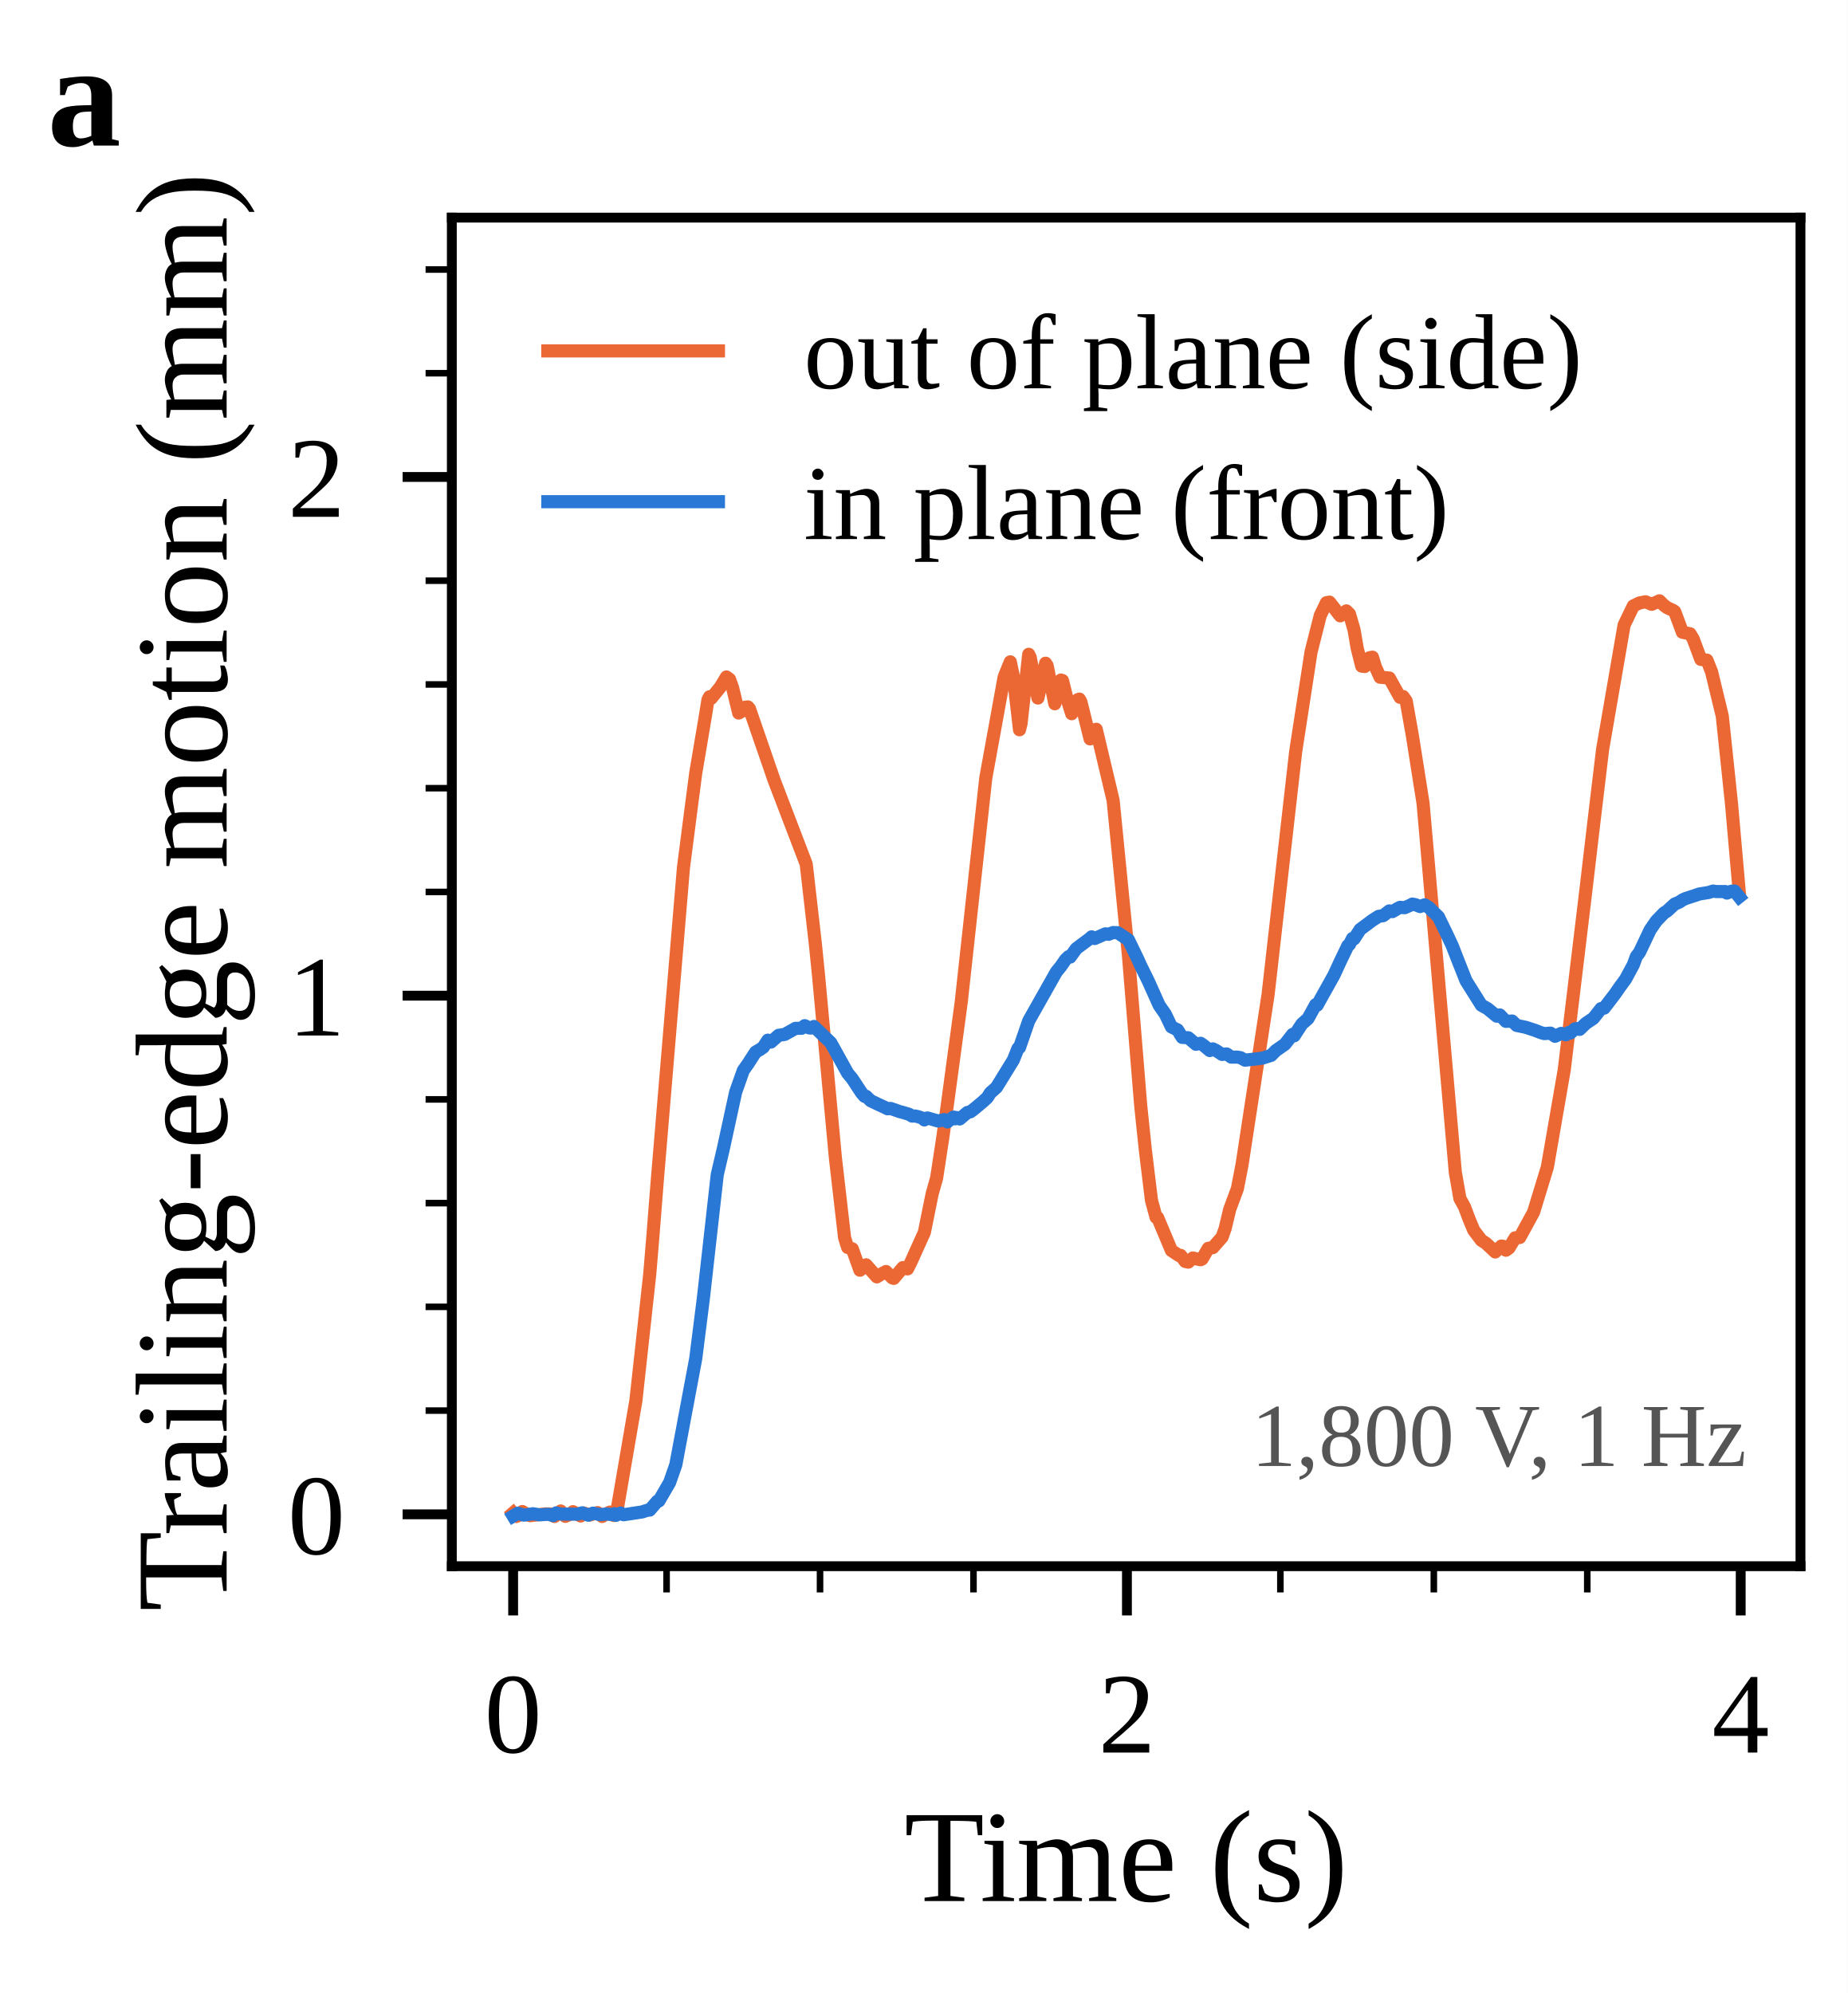
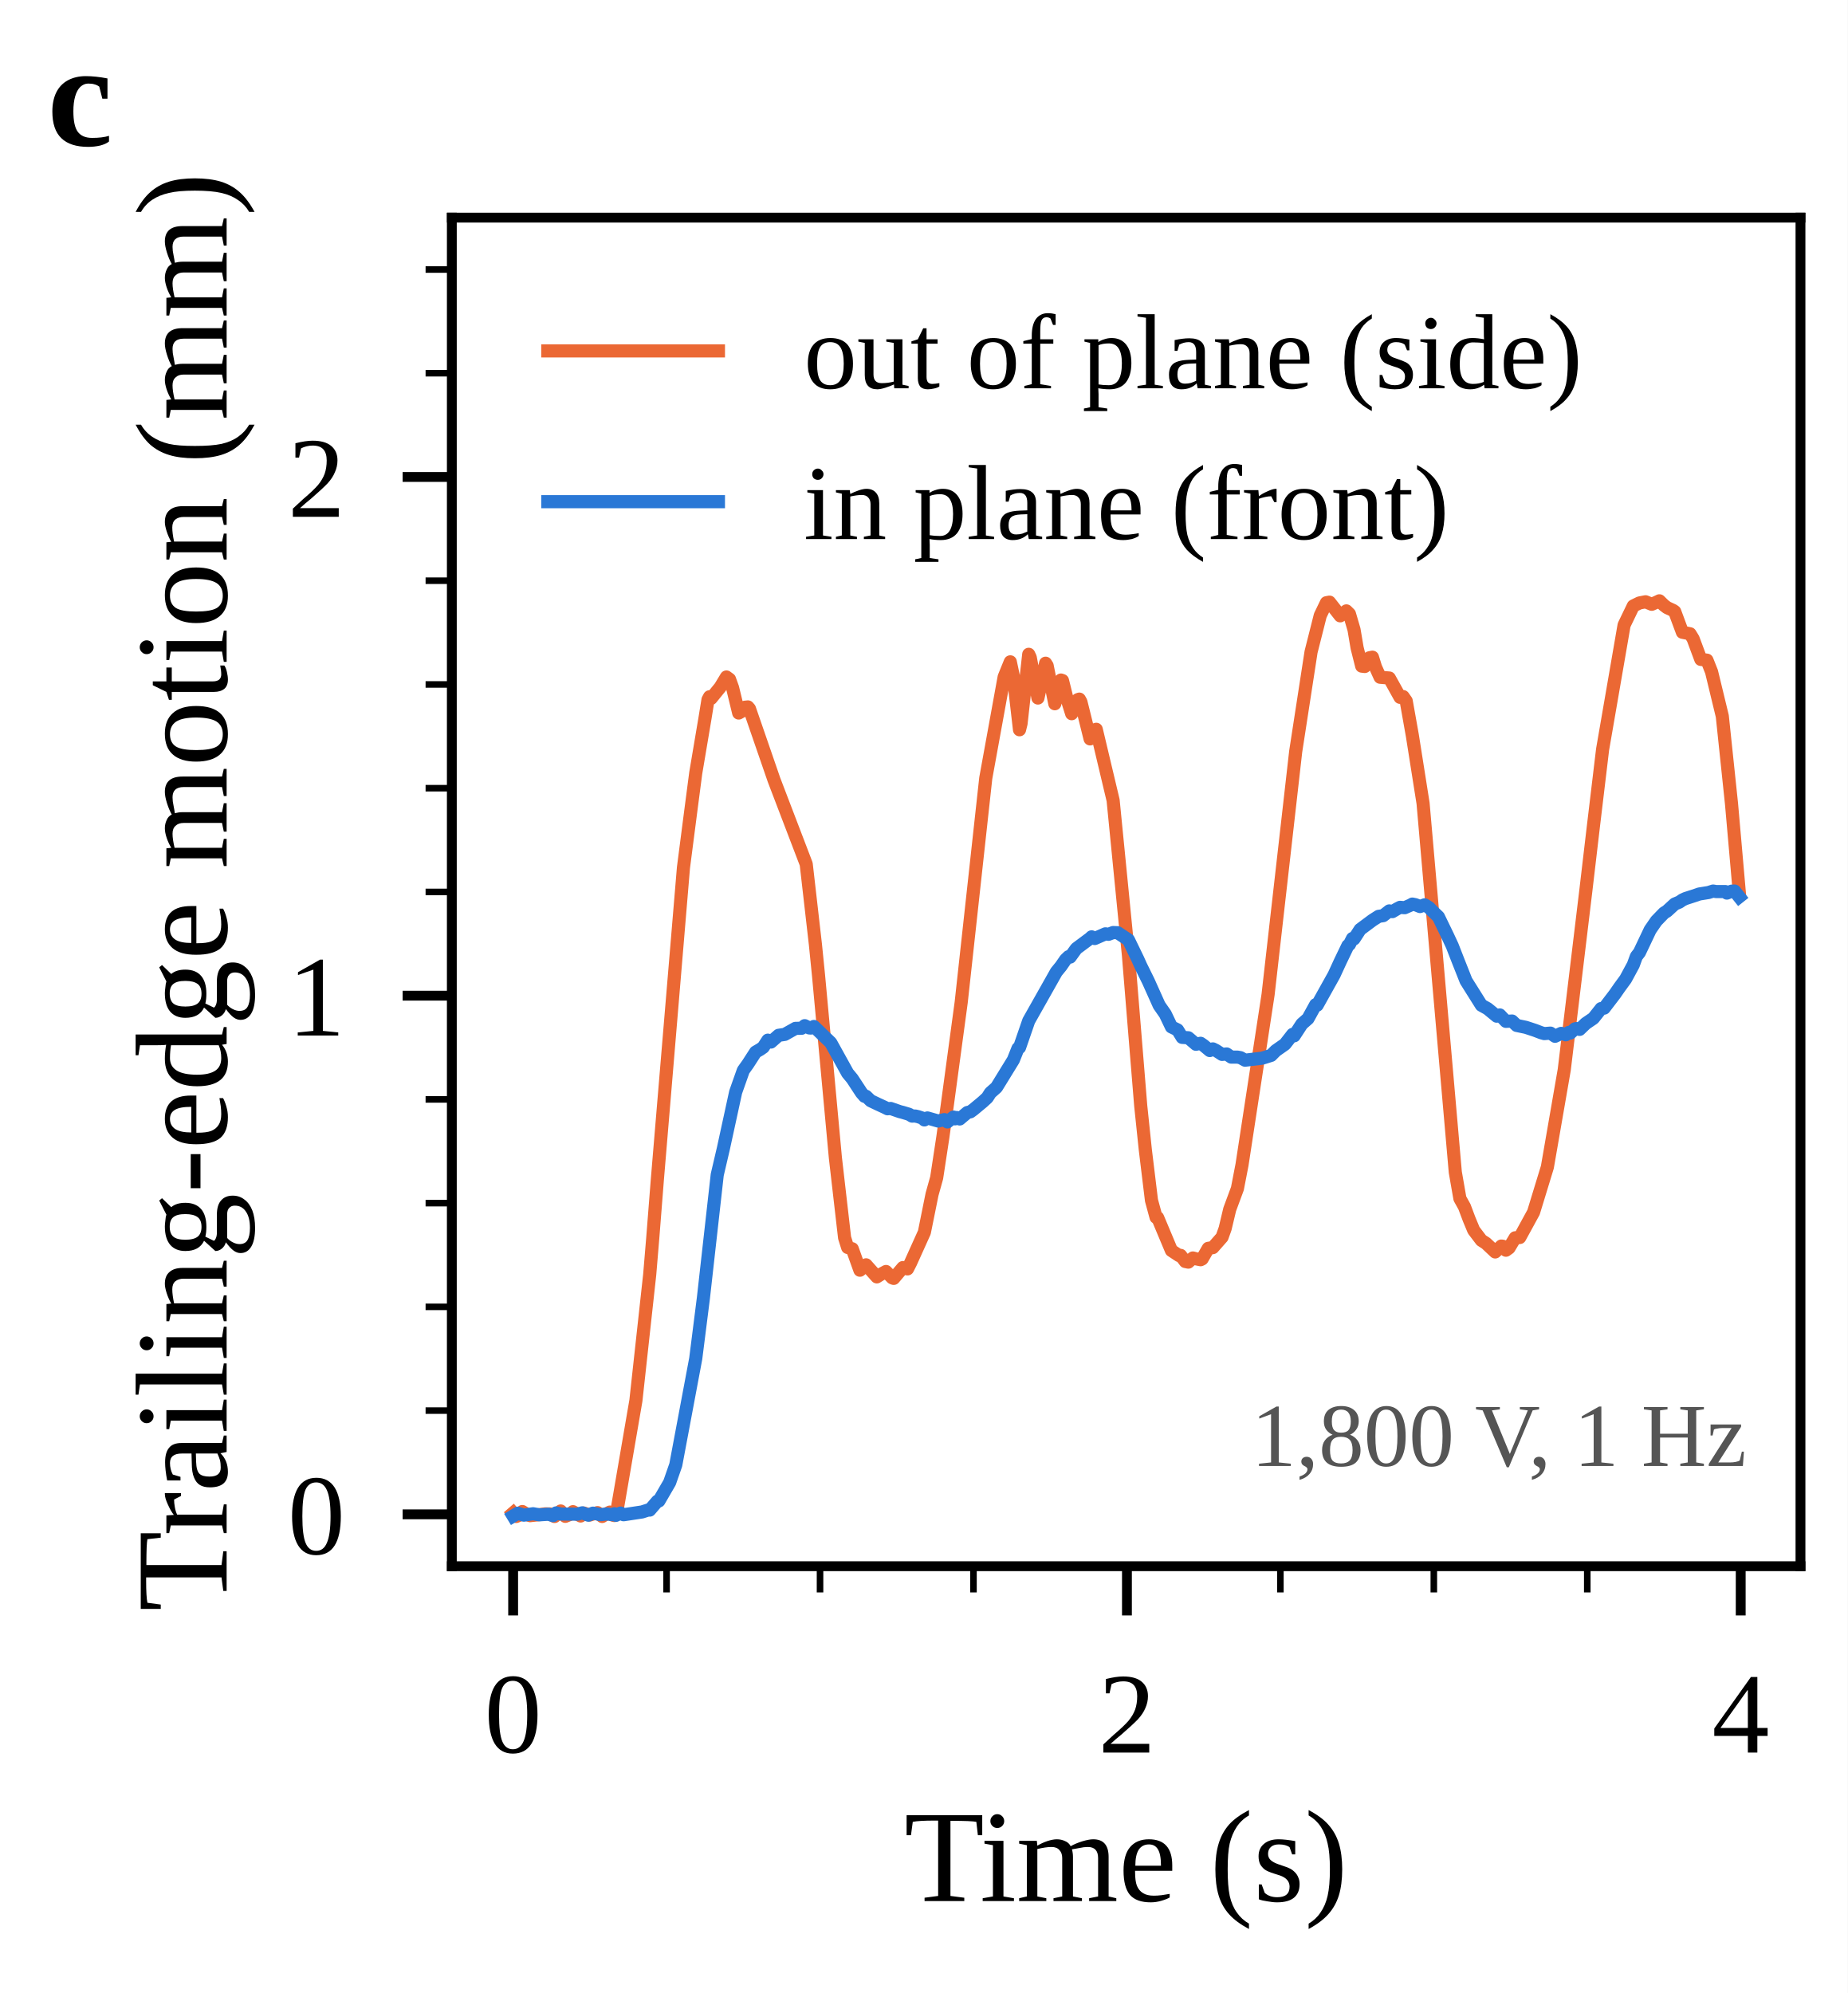
<svg xmlns="http://www.w3.org/2000/svg" xmlns:xlink="http://www.w3.org/1999/xlink" width="112.626pt" height="121.487pt" viewBox="0 0 112.626 121.487" version="1.1">
  <defs>
    <style type="text/css">*{stroke-linejoin: round; stroke-linecap: butt}</style>
  </defs>
  <g id="figure_1">
    <g id="patch_1">
      <path d="M 0 121.487  L 112.626 121.487  L 112.626 0  L 0 0  z " style="fill: #ffffff" />
    </g>
    <g id="axes_1">
      <g id="patch_2">
        <path d="M 27.541 95.471  L 109.746 95.471  L 109.746 13.266  L 27.541 13.266  z " style="fill: #ffffff" />
      </g>
      <g id="matplotlib.axis_1">
        <g id="xtick_1">
          <g id="line2d_1">
            <defs>
-               <path id="m696a5e8d87" d="M 0 0  L 0 3  " style="stroke: #000000; stroke-width: 0.6" />
-             </defs>
-             <g>
-               <use xlink:href="#m696a5e8d87" x="31.278" y="95.471" style="stroke: #000000; stroke-width: 0.6" />
+               <path id="mf0c3d71058" d="M 0 0  L 0 3  " style="stroke: #000000; stroke-width: 0.6" />
+             </defs>
+             <g>
+               <use xlink:href="#mf0c3d71058" x="31.278" y="95.471" style="stroke: #000000; stroke-width: 0.6" />
            </g>
          </g>
          <g id="text_1">
            <text style="font-size: 7px; font-family: 'Times New Roman', 'Times', 'DejaVu Serif', serif; text-anchor: middle" x="31.278" y="106.831" transform="rotate(-0 31.278 106.8315)">0</text>
          </g>
        </g>
        <g id="xtick_2">
          <g id="line2d_2">
            <g>
-               <use xlink:href="#m696a5e8d87" x="68.691" y="95.471" style="stroke: #000000; stroke-width: 0.6" />
+               <use xlink:href="#mf0c3d71058" x="68.691" y="95.471" style="stroke: #000000; stroke-width: 0.6" />
            </g>
          </g>
          <g id="text_2">
            <text style="font-size: 7px; font-family: 'Times New Roman', 'Times', 'DejaVu Serif', serif; text-anchor: middle" x="68.691" y="106.831" transform="rotate(-0 68.69055 106.8315)">2</text>
          </g>
        </g>
        <g id="xtick_3">
          <g id="line2d_3">
            <g>
-               <use xlink:href="#m696a5e8d87" x="106.103" y="95.471" style="stroke: #000000; stroke-width: 0.6" />
+               <use xlink:href="#mf0c3d71058" x="106.103" y="95.471" style="stroke: #000000; stroke-width: 0.6" />
            </g>
          </g>
          <g id="text_3">
            <text style="font-size: 7px; font-family: 'Times New Roman', 'Times', 'DejaVu Serif', serif; text-anchor: middle" x="106.103" y="106.831" transform="rotate(-0 106.1031 106.8315)">4</text>
          </g>
        </g>
        <g id="xtick_4">
          <g id="line2d_4">
            <defs>
-               <path id="ma5375880f8" d="M 0 0  L 0 1.6  " style="stroke: #000000; stroke-width: 0.4" />
-             </defs>
-             <g>
-               <use xlink:href="#ma5375880f8" x="40.631" y="95.471" style="stroke: #000000; stroke-width: 0.4" />
+               <path id="m6044b76cf8" d="M 0 0  L 0 1.6  " style="stroke: #000000; stroke-width: 0.4" />
+             </defs>
+             <g>
+               <use xlink:href="#m6044b76cf8" x="40.631" y="95.471" style="stroke: #000000; stroke-width: 0.4" />
            </g>
          </g>
        </g>
        <g id="xtick_5">
          <g id="line2d_5">
            <g>
-               <use xlink:href="#ma5375880f8" x="49.984" y="95.471" style="stroke: #000000; stroke-width: 0.4" />
+               <use xlink:href="#m6044b76cf8" x="49.984" y="95.471" style="stroke: #000000; stroke-width: 0.4" />
            </g>
          </g>
        </g>
        <g id="xtick_6">
          <g id="line2d_6">
            <g>
-               <use xlink:href="#ma5375880f8" x="59.337" y="95.471" style="stroke: #000000; stroke-width: 0.4" />
+               <use xlink:href="#m6044b76cf8" x="59.337" y="95.471" style="stroke: #000000; stroke-width: 0.4" />
            </g>
          </g>
        </g>
        <g id="xtick_7">
          <g id="line2d_7">
            <g>
-               <use xlink:href="#ma5375880f8" x="78.044" y="95.471" style="stroke: #000000; stroke-width: 0.4" />
+               <use xlink:href="#m6044b76cf8" x="78.044" y="95.471" style="stroke: #000000; stroke-width: 0.4" />
            </g>
          </g>
        </g>
        <g id="xtick_8">
          <g id="line2d_8">
            <g>
-               <use xlink:href="#ma5375880f8" x="87.397" y="95.471" style="stroke: #000000; stroke-width: 0.4" />
+               <use xlink:href="#m6044b76cf8" x="87.397" y="95.471" style="stroke: #000000; stroke-width: 0.4" />
            </g>
          </g>
        </g>
        <g id="xtick_9">
          <g id="line2d_9">
            <g>
-               <use xlink:href="#ma5375880f8" x="96.75" y="95.471" style="stroke: #000000; stroke-width: 0.4" />
+               <use xlink:href="#m6044b76cf8" x="96.75" y="95.471" style="stroke: #000000; stroke-width: 0.4" />
            </g>
          </g>
        </g>
        <g id="text_4">
          <text style="font-size: 8px; font-family: 'Times New Roman', 'Times', 'DejaVu Serif', serif; text-anchor: middle" x="68.644" y="115.884" transform="rotate(-0 68.64378 115.8838)">Time (s)</text>
        </g>
      </g>
      <g id="matplotlib.axis_2">
        <g id="ytick_1">
          <g id="line2d_10">
            <defs>
-               <path id="m44de18c1ca" d="M 0 0  L -3 0  " style="stroke: #000000; stroke-width: 0.6" />
-             </defs>
-             <g>
-               <use xlink:href="#m44de18c1ca" x="27.541" y="92.309" style="stroke: #000000; stroke-width: 0.6" />
+               <path id="mae3649590f" d="M 0 0  L -3 0  " style="stroke: #000000; stroke-width: 0.6" />
+             </defs>
+             <g>
+               <use xlink:href="#mae3649590f" x="27.541" y="92.309" style="stroke: #000000; stroke-width: 0.6" />
            </g>
          </g>
          <g id="text_5">
            <text style="font-size: 7px; font-family: 'Times New Roman', 'Times', 'DejaVu Serif', serif; text-anchor: end" x="21.041" y="94.739" transform="rotate(-0 21.04142 94.73946)">0</text>
          </g>
        </g>
        <g id="ytick_2">
          <g id="line2d_11">
            <g>
-               <use xlink:href="#m44de18c1ca" x="27.541" y="60.692" style="stroke: #000000; stroke-width: 0.6" />
+               <use xlink:href="#mae3649590f" x="27.541" y="60.692" style="stroke: #000000; stroke-width: 0.6" />
            </g>
          </g>
          <g id="text_6">
            <text style="font-size: 7px; font-family: 'Times New Roman', 'Times', 'DejaVu Serif', serif; text-anchor: end" x="21.041" y="63.122" transform="rotate(-0 21.04142 63.12226)">1</text>
          </g>
        </g>
        <g id="ytick_3">
          <g id="line2d_12">
            <g>
-               <use xlink:href="#m44de18c1ca" x="27.541" y="29.075" style="stroke: #000000; stroke-width: 0.6" />
+               <use xlink:href="#mae3649590f" x="27.541" y="29.075" style="stroke: #000000; stroke-width: 0.6" />
            </g>
          </g>
          <g id="text_7">
            <text style="font-size: 7px; font-family: 'Times New Roman', 'Times', 'DejaVu Serif', serif; text-anchor: end" x="21.041" y="31.505" transform="rotate(-0 21.04142 31.50505)">2</text>
          </g>
        </g>
        <g id="ytick_4">
          <g id="line2d_13">
            <defs>
-               <path id="m505e6a8933" d="M 0 0  L -1.6 0  " style="stroke: #000000; stroke-width: 0.4" />
-             </defs>
-             <g>
-               <use xlink:href="#m505e6a8933" x="27.541" y="85.986" style="stroke: #000000; stroke-width: 0.4" />
+               <path id="m3915b3fa28" d="M 0 0  L -1.6 0  " style="stroke: #000000; stroke-width: 0.4" />
+             </defs>
+             <g>
+               <use xlink:href="#m3915b3fa28" x="27.541" y="85.986" style="stroke: #000000; stroke-width: 0.4" />
            </g>
          </g>
        </g>
        <g id="ytick_5">
          <g id="line2d_14">
            <g>
-               <use xlink:href="#m505e6a8933" x="27.541" y="79.662" style="stroke: #000000; stroke-width: 0.4" />
+               <use xlink:href="#m3915b3fa28" x="27.541" y="79.662" style="stroke: #000000; stroke-width: 0.4" />
            </g>
          </g>
        </g>
        <g id="ytick_6">
          <g id="line2d_15">
            <g>
-               <use xlink:href="#m505e6a8933" x="27.541" y="73.339" style="stroke: #000000; stroke-width: 0.4" />
+               <use xlink:href="#m3915b3fa28" x="27.541" y="73.339" style="stroke: #000000; stroke-width: 0.4" />
            </g>
          </g>
        </g>
        <g id="ytick_7">
          <g id="line2d_16">
            <g>
-               <use xlink:href="#m505e6a8933" x="27.541" y="67.015" style="stroke: #000000; stroke-width: 0.4" />
+               <use xlink:href="#m3915b3fa28" x="27.541" y="67.015" style="stroke: #000000; stroke-width: 0.4" />
            </g>
          </g>
        </g>
        <g id="ytick_8">
          <g id="line2d_17">
            <g>
-               <use xlink:href="#m505e6a8933" x="27.541" y="54.369" style="stroke: #000000; stroke-width: 0.4" />
+               <use xlink:href="#m3915b3fa28" x="27.541" y="54.369" style="stroke: #000000; stroke-width: 0.4" />
            </g>
          </g>
        </g>
        <g id="ytick_9">
          <g id="line2d_18">
            <g>
-               <use xlink:href="#m505e6a8933" x="27.541" y="48.045" style="stroke: #000000; stroke-width: 0.4" />
+               <use xlink:href="#m3915b3fa28" x="27.541" y="48.045" style="stroke: #000000; stroke-width: 0.4" />
            </g>
          </g>
        </g>
        <g id="ytick_10">
          <g id="line2d_19">
            <g>
-               <use xlink:href="#m505e6a8933" x="27.541" y="41.722" style="stroke: #000000; stroke-width: 0.4" />
+               <use xlink:href="#m3915b3fa28" x="27.541" y="41.722" style="stroke: #000000; stroke-width: 0.4" />
            </g>
          </g>
        </g>
        <g id="ytick_11">
          <g id="line2d_20">
            <g>
-               <use xlink:href="#m505e6a8933" x="27.541" y="35.398" style="stroke: #000000; stroke-width: 0.4" />
+               <use xlink:href="#m3915b3fa28" x="27.541" y="35.398" style="stroke: #000000; stroke-width: 0.4" />
            </g>
          </g>
        </g>
        <g id="ytick_12">
          <g id="line2d_21">
            <g>
-               <use xlink:href="#m505e6a8933" x="27.541" y="22.751" style="stroke: #000000; stroke-width: 0.4" />
+               <use xlink:href="#m3915b3fa28" x="27.541" y="22.751" style="stroke: #000000; stroke-width: 0.4" />
            </g>
          </g>
        </g>
        <g id="ytick_13">
          <g id="line2d_22">
            <g>
-               <use xlink:href="#m505e6a8933" x="27.541" y="16.428" style="stroke: #000000; stroke-width: 0.4" />
+               <use xlink:href="#m3915b3fa28" x="27.541" y="16.428" style="stroke: #000000; stroke-width: 0.4" />
            </g>
          </g>
        </g>
        <g id="text_8">
          <text style="font-size: 8px; font-family: 'Times New Roman', 'Times', 'DejaVu Serif', serif; text-anchor: middle" x="13.815" y="54.369" transform="rotate(-90 13.81517 54.3685)">Trailing-edge motion (mm)</text>
        </g>
      </g>
      <g id="line2d_23">
-         <path d="M 31.278 92.223  L 31.465 92.439  L 31.652 92.361  L 31.839 92.138  L 32.12 92.316  L 32.307 92.39  L 32.962 92.318  L 33.242 92.279  L 33.523 92.285  L 33.803 92.441  L 34.177 92.105  L 34.458 92.431  L 34.739 92.314  L 34.926 92.147  L 35.393 92.41  L 35.58 92.228  L 35.955 92.35  L 36.422 92.204  L 36.703 92.439  L 36.89 92.318  L 37.17 92.173  L 37.358 92.36  L 37.451 92.383  L 37.638 91.905  L 38.761 85.372  L 39.602 77.692  L 39.789 75.452  L 40.07 71.881  L 41.66 52.882  L 42.128 49.263  L 42.408 47.121  L 42.969 43.8  L 43.156 42.648  L 43.25 42.473  L 43.344 42.576  L 43.905 41.886  L 44.279 41.267  L 44.466 41.403  L 44.653 41.923  L 45.027 43.464  L 45.214 43.357  L 45.401 43.111  L 45.588 43.091  L 45.682 43.201  L 47.178 47.537  L 49.142 52.672  L 49.704 57.583  L 49.891 59.444  L 50.92 70.572  L 51.481 75.448  L 51.668 76.041  L 51.948 76.122  L 52.416 77.429  L 52.603 77.273  L 52.79 77.099  L 53.445 77.834  L 53.726 77.657  L 54.006 77.506  L 54.38 77.89  L 54.474 77.927  L 55.035 77.267  L 55.316 77.348  L 55.503 76.982  L 56.344 75.118  L 56.812 72.8  L 57.093 71.794  L 57.467 69.341  L 57.747 67.32  L 58.589 61.096  L 60.086 47.435  L 61.208 41.264  L 61.582 40.344  L 61.769 41.232  L 62.143 44.485  L 62.237 44.104  L 62.705 39.884  L 62.798 40.081  L 63.266 42.55  L 63.733 40.427  L 63.827 40.576  L 64.295 42.898  L 64.669 41.453  L 64.762 41.484  L 65.043 42.615  L 65.323 43.505  L 65.51 43.142  L 65.698 42.646  L 65.791 42.616  L 65.885 42.783  L 66.446 45.041  L 66.726 44.484  L 66.82 44.455  L 67.849 48.784  L 68.784 58.248  L 69.532 67.409  L 69.813 70.099  L 70.187 73.171  L 70.468 74.206  L 70.561 74.219  L 71.403 76.226  L 71.871 76.535  L 71.964 76.523  L 72.245 76.896  L 72.432 76.935  L 72.712 76.682  L 72.899 76.732  L 73.18 76.789  L 73.274 76.742  L 73.648 76.094  L 73.928 76.051  L 74.489 75.415  L 74.677 74.889  L 74.957 73.716  L 75.425 72.453  L 75.705 71.006  L 77.295 60.621  L 78.979 45.798  L 79.914 39.739  L 80.475 37.52  L 80.85 36.739  L 81.037 36.704  L 81.691 37.539  L 82.066 37.238  L 82.253 37.423  L 82.533 38.381  L 82.72 39.487  L 83.001 40.605  L 83.188 40.627  L 83.469 40.097  L 83.656 40.06  L 83.843 40.665  L 84.123 41.283  L 84.684 41.33  L 85.339 42.508  L 85.526 42.461  L 85.713 42.725  L 86.087 44.828  L 86.742 48.969  L 88.706 71.451  L 88.987 73.059  L 89.267 73.566  L 89.548 74.315  L 89.829 74.991  L 90.296 75.605  L 90.577 75.786  L 91.138 76.315  L 91.512 75.955  L 91.606 75.968  L 91.793 76.209  L 91.98 76.074  L 92.354 75.452  L 92.635 75.434  L 93.476 73.895  L 94.318 71.142  L 95.347 65.21  L 96.656 54.35  L 97.124 50.368  L 97.685 45.678  L 98.995 38.102  L 99.556 36.938  L 99.93 36.754  L 100.304 36.682  L 100.678 36.836  L 100.959 36.714  L 101.146 36.623  L 101.427 36.898  L 101.614 37.039  L 101.988 37.213  L 102.081 37.28  L 102.549 38.54  L 103.017 38.633  L 103.204 38.941  L 103.671 40.195  L 104.045 40.241  L 104.326 40.95  L 104.981 43.656  L 105.542 48.993  L 106.01 54.316  L 106.01 54.316  " clip-path="url(#p51e5cb1863)" style="fill: none; stroke: #eb6834; stroke-width: 0.8; stroke-linecap: square" />
+         <path d="M 31.278 92.223  L 31.465 92.439  L 31.652 92.361  L 31.839 92.138  L 32.12 92.316  L 32.307 92.39  L 32.962 92.318  L 33.242 92.279  L 33.523 92.285  L 33.803 92.441  L 34.177 92.105  L 34.458 92.431  L 34.739 92.314  L 34.926 92.147  L 35.393 92.41  L 35.58 92.228  L 35.955 92.35  L 36.422 92.204  L 36.703 92.439  L 36.89 92.318  L 37.17 92.173  L 37.358 92.36  L 37.451 92.383  L 37.638 91.905  L 38.761 85.372  L 39.602 77.692  L 39.789 75.452  L 40.07 71.881  L 41.66 52.882  L 42.128 49.263  L 42.408 47.121  L 42.969 43.8  L 43.156 42.648  L 43.25 42.473  L 43.344 42.576  L 43.905 41.886  L 44.279 41.267  L 44.466 41.403  L 44.653 41.923  L 45.027 43.464  L 45.214 43.357  L 45.401 43.111  L 45.588 43.091  L 45.682 43.201  L 47.178 47.537  L 49.142 52.672  L 49.704 57.583  L 49.891 59.444  L 50.92 70.572  L 51.481 75.448  L 51.668 76.041  L 51.948 76.122  L 52.416 77.429  L 52.603 77.273  L 52.79 77.099  L 53.445 77.834  L 53.726 77.657  L 54.006 77.506  L 54.38 77.89  L 54.474 77.927  L 55.035 77.267  L 55.316 77.348  L 55.503 76.982  L 56.344 75.118  L 56.812 72.8  L 57.093 71.794  L 57.467 69.341  L 57.747 67.32  L 58.589 61.096  L 60.086 47.435  L 61.208 41.264  L 61.582 40.344  L 61.769 41.232  L 62.143 44.485  L 62.237 44.104  L 62.705 39.884  L 62.798 40.081  L 63.266 42.55  L 63.733 40.427  L 63.827 40.576  L 64.295 42.898  L 64.669 41.453  L 64.762 41.484  L 65.043 42.615  L 65.323 43.505  L 65.51 43.142  L 65.698 42.646  L 65.791 42.616  L 65.885 42.783  L 66.446 45.041  L 66.726 44.484  L 66.82 44.455  L 67.849 48.784  L 68.784 58.248  L 69.532 67.409  L 69.813 70.099  L 70.187 73.171  L 70.468 74.206  L 70.561 74.219  L 71.403 76.226  L 71.871 76.535  L 71.964 76.523  L 72.245 76.896  L 72.432 76.935  L 72.712 76.682  L 72.899 76.732  L 73.18 76.789  L 73.274 76.742  L 73.648 76.094  L 73.928 76.051  L 74.489 75.415  L 74.677 74.889  L 74.957 73.716  L 75.425 72.453  L 75.705 71.006  L 77.295 60.621  L 78.979 45.798  L 79.914 39.739  L 80.475 37.52  L 80.85 36.739  L 81.037 36.704  L 81.691 37.539  L 82.066 37.238  L 82.253 37.423  L 82.533 38.381  L 82.72 39.487  L 83.001 40.605  L 83.188 40.627  L 83.469 40.097  L 83.656 40.06  L 83.843 40.665  L 84.123 41.283  L 84.684 41.33  L 85.339 42.508  L 85.526 42.461  L 85.713 42.725  L 86.087 44.828  L 86.742 48.969  L 88.706 71.451  L 88.987 73.059  L 89.267 73.566  L 89.548 74.315  L 89.829 74.991  L 90.296 75.605  L 90.577 75.786  L 91.138 76.315  L 91.512 75.955  L 91.606 75.968  L 91.793 76.209  L 91.98 76.074  L 92.354 75.452  L 92.635 75.434  L 93.476 73.895  L 94.318 71.142  L 95.347 65.21  L 96.656 54.35  L 97.124 50.368  L 97.685 45.678  L 98.995 38.102  L 99.556 36.938  L 99.93 36.754  L 100.304 36.682  L 100.678 36.836  L 100.959 36.714  L 101.146 36.623  L 101.427 36.898  L 101.614 37.039  L 101.988 37.213  L 102.081 37.28  L 102.549 38.54  L 103.017 38.633  L 103.204 38.941  L 103.671 40.195  L 104.045 40.241  L 104.326 40.95  L 104.981 43.656  L 105.542 48.993  L 106.01 54.316  L 106.01 54.316  " clip-path="url(#p1a955aee2b)" style="fill: none; stroke: #eb6834; stroke-width: 0.8; stroke-linecap: square" />
      </g>
      <g id="line2d_24">
-         <path d="M 31.278 92.412  L 31.559 92.241  L 31.933 92.359  L 32.494 92.273  L 32.868 92.34  L 33.429 92.303  L 33.71 92.389  L 33.897 92.222  L 34.177 92.291  L 35.206 92.3  L 35.487 92.216  L 35.861 92.361  L 36.142 92.237  L 36.609 92.33  L 36.983 92.287  L 37.358 92.333  L 37.451 92.272  L 37.545 92.37  L 37.825 92.232  L 38.012 92.334  L 39.135 92.164  L 39.509 92.044  L 39.602 92.051  L 40.07 91.506  L 40.163 91.493  L 40.818 90.365  L 41.192 89.292  L 42.408 82.813  L 42.876 79.116  L 43.718 71.611  L 44.092 70.013  L 44.84 66.574  L 45.308 65.25  L 45.588 64.856  L 46.056 64.132  L 46.337 63.968  L 46.524 63.837  L 46.804 63.405  L 46.991 63.521  L 47.459 63.109  L 47.833 63.054  L 48.488 62.686  L 48.862 62.68  L 49.049 62.521  L 49.33 62.66  L 49.423 62.667  L 49.61 62.57  L 50.639 63.56  L 51.668 65.418  L 51.948 65.755  L 52.51 66.612  L 52.697 66.828  L 52.79 66.826  L 53.071 67.097  L 53.538 67.32  L 53.913 67.493  L 54.1 67.587  L 54.287 67.568  L 54.848 67.763  L 55.035 67.81  L 55.409 67.923  L 55.596 68.034  L 55.783 68.028  L 55.97 68.071  L 56.251 68.166  L 56.344 68.267  L 56.531 68.146  L 57.186 68.335  L 57.56 68.246  L 57.747 68.39  L 58.121 68.093  L 58.215 68.201  L 58.309 68.119  L 58.496 68.209  L 58.963 67.815  L 59.15 67.771  L 59.337 67.633  L 59.899 67.166  L 60.179 66.908  L 60.366 66.615  L 60.74 66.283  L 61.769 64.61  L 62.05 63.906  L 62.143 63.856  L 62.705 62.228  L 64.388 59.244  L 64.669 58.899  L 64.949 58.495  L 65.136 58.315  L 65.23 58.341  L 65.604 57.824  L 66.446 57.196  L 66.539 57.107  L 66.726 57.21  L 67.381 56.923  L 67.568 56.953  L 67.849 56.845  L 68.129 56.856  L 68.784 57.293  L 69.345 58.451  L 69.532 58.867  L 70 59.818  L 70.655 61.278  L 71.029 61.815  L 71.403 62.597  L 71.777 62.779  L 72.058 63.236  L 72.432 63.258  L 72.899 63.656  L 73.18 63.596  L 73.367 63.726  L 73.741 64.038  L 73.928 63.937  L 74.115 64.03  L 74.489 64.273  L 74.77 64.246  L 75.051 64.439  L 75.425 64.438  L 75.612 64.472  L 75.892 64.626  L 76.921 64.505  L 77.108 64.451  L 77.482 64.331  L 77.763 64.046  L 78.324 63.652  L 78.792 63.051  L 78.885 63.14  L 79.353 62.421  L 79.727 62.093  L 80.195 61.243  L 80.288 61.272  L 81.317 59.427  L 81.691 58.614  L 82.159 57.641  L 82.253 57.573  L 82.44 57.205  L 82.533 57.232  L 82.907 56.656  L 83.656 56.098  L 84.03 55.858  L 84.31 55.816  L 84.684 55.525  L 84.871 55.571  L 85.152 55.404  L 85.339 55.308  L 85.62 55.331  L 85.994 55.167  L 86.087 55.11  L 86.274 55.147  L 86.555 55.26  L 86.836 55.155  L 87.116 55.331  L 87.303 55.529  L 87.677 55.885  L 88.239 57.047  L 88.519 57.649  L 88.893 58.606  L 89.361 59.787  L 90.296 61.275  L 90.67 61.482  L 91.232 61.943  L 91.419 61.867  L 91.793 62.259  L 92.167 62.239  L 92.448 62.507  L 93.009 62.624  L 93.57 62.809  L 93.944 62.953  L 94.131 63.005  L 94.505 62.975  L 94.786 63.169  L 95.16 62.991  L 95.347 63.038  L 95.441 63.077  L 95.628 62.933  L 95.721 62.969  L 96.002 62.714  L 96.095 62.698  L 96.282 62.749  L 96.656 62.389  L 97.124 62.071  L 97.592 61.479  L 97.779 61.453  L 98.434 60.596  L 98.714 60.192  L 99.088 59.681  L 99.556 58.814  L 99.743 58.301  L 99.93 58.06  L 100.585 56.68  L 100.959 56.138  L 101.427 55.654  L 101.614 55.536  L 102.081 55.107  L 102.362 54.99  L 102.549 54.861  L 102.736 54.774  L 103.391 54.561  L 103.578 54.495  L 104.139 54.405  L 104.42 54.316  L 104.607 54.347  L 105.168 54.347  L 105.261 54.44  L 105.542 54.325  L 105.729 54.315  L 106.01 54.668  L 106.01 54.668  " clip-path="url(#p51e5cb1863)" style="fill: none; stroke: #2a78d6; stroke-width: 0.8; stroke-linecap: square" />
+         <path d="M 31.278 92.412  L 31.559 92.241  L 31.933 92.359  L 32.494 92.273  L 32.868 92.34  L 33.429 92.303  L 33.71 92.389  L 33.897 92.222  L 34.177 92.291  L 35.206 92.3  L 35.487 92.216  L 35.861 92.361  L 36.142 92.237  L 36.609 92.33  L 36.983 92.287  L 37.358 92.333  L 37.451 92.272  L 37.545 92.37  L 37.825 92.232  L 38.012 92.334  L 39.135 92.164  L 39.509 92.044  L 39.602 92.051  L 40.07 91.506  L 40.163 91.493  L 40.818 90.365  L 41.192 89.292  L 42.408 82.813  L 42.876 79.116  L 43.718 71.611  L 44.092 70.013  L 44.84 66.574  L 45.308 65.25  L 45.588 64.856  L 46.056 64.132  L 46.337 63.968  L 46.524 63.837  L 46.804 63.405  L 46.991 63.521  L 47.459 63.109  L 47.833 63.054  L 48.488 62.686  L 48.862 62.68  L 49.049 62.521  L 49.33 62.66  L 49.423 62.667  L 49.61 62.57  L 50.639 63.56  L 51.668 65.418  L 51.948 65.755  L 52.51 66.612  L 52.697 66.828  L 52.79 66.826  L 53.071 67.097  L 53.538 67.32  L 53.913 67.493  L 54.1 67.587  L 54.287 67.568  L 54.848 67.763  L 55.035 67.81  L 55.409 67.923  L 55.596 68.034  L 55.783 68.028  L 55.97 68.071  L 56.251 68.166  L 56.344 68.267  L 56.531 68.146  L 57.186 68.335  L 57.56 68.246  L 57.747 68.39  L 58.121 68.093  L 58.215 68.201  L 58.309 68.119  L 58.496 68.209  L 58.963 67.815  L 59.15 67.771  L 59.337 67.633  L 59.899 67.166  L 60.179 66.908  L 60.366 66.615  L 60.74 66.283  L 61.769 64.61  L 62.05 63.906  L 62.143 63.856  L 62.705 62.228  L 64.388 59.244  L 64.669 58.899  L 64.949 58.495  L 65.136 58.315  L 65.23 58.341  L 65.604 57.824  L 66.446 57.196  L 66.539 57.107  L 66.726 57.21  L 67.381 56.923  L 67.568 56.953  L 67.849 56.845  L 68.129 56.856  L 68.784 57.293  L 69.345 58.451  L 69.532 58.867  L 70 59.818  L 70.655 61.278  L 71.029 61.815  L 71.403 62.597  L 71.777 62.779  L 72.058 63.236  L 72.432 63.258  L 72.899 63.656  L 73.18 63.596  L 73.367 63.726  L 73.741 64.038  L 73.928 63.937  L 74.115 64.03  L 74.489 64.273  L 74.77 64.246  L 75.051 64.439  L 75.425 64.438  L 75.612 64.472  L 75.892 64.626  L 76.921 64.505  L 77.108 64.451  L 77.482 64.331  L 77.763 64.046  L 78.324 63.652  L 78.792 63.051  L 78.885 63.14  L 79.353 62.421  L 79.727 62.093  L 80.195 61.243  L 80.288 61.272  L 81.317 59.427  L 81.691 58.614  L 82.159 57.641  L 82.253 57.573  L 82.44 57.205  L 82.533 57.232  L 82.907 56.656  L 83.656 56.098  L 84.03 55.858  L 84.31 55.816  L 84.684 55.525  L 84.871 55.571  L 85.152 55.404  L 85.339 55.308  L 85.62 55.331  L 85.994 55.167  L 86.087 55.11  L 86.274 55.147  L 86.555 55.26  L 86.836 55.155  L 87.116 55.331  L 87.303 55.529  L 87.677 55.885  L 88.239 57.047  L 88.519 57.649  L 88.893 58.606  L 89.361 59.787  L 90.296 61.275  L 90.67 61.482  L 91.232 61.943  L 91.419 61.867  L 91.793 62.259  L 92.167 62.239  L 92.448 62.507  L 93.009 62.624  L 93.57 62.809  L 93.944 62.953  L 94.131 63.005  L 94.505 62.975  L 94.786 63.169  L 95.16 62.991  L 95.347 63.038  L 95.441 63.077  L 95.628 62.933  L 95.721 62.969  L 96.002 62.714  L 96.095 62.698  L 96.282 62.749  L 96.656 62.389  L 97.124 62.071  L 97.592 61.479  L 97.779 61.453  L 98.434 60.596  L 98.714 60.192  L 99.088 59.681  L 99.556 58.814  L 99.743 58.301  L 99.93 58.06  L 100.585 56.68  L 100.959 56.138  L 101.427 55.654  L 101.614 55.536  L 102.081 55.107  L 102.362 54.99  L 102.549 54.861  L 102.736 54.774  L 103.391 54.561  L 103.578 54.495  L 104.139 54.405  L 104.42 54.316  L 104.607 54.347  L 105.168 54.347  L 105.261 54.44  L 105.542 54.325  L 105.729 54.315  L 106.01 54.668  L 106.01 54.668  " clip-path="url(#p1a955aee2b)" style="fill: none; stroke: #2a78d6; stroke-width: 0.8; stroke-linecap: square" />
      </g>
      <g id="patch_3">
        <path d="M 27.541 95.471  L 27.541 13.266  " style="fill: none; stroke: #000000; stroke-width: 0.6; stroke-linejoin: miter; stroke-linecap: square" />
      </g>
      <g id="patch_4">
        <path d="M 109.746 95.471  L 109.746 13.266  " style="fill: none; stroke: #000000; stroke-width: 0.6; stroke-linejoin: miter; stroke-linecap: square" />
      </g>
      <g id="patch_5">
        <path d="M 27.541 95.471  L 109.746 95.471  " style="fill: none; stroke: #000000; stroke-width: 0.6; stroke-linejoin: miter; stroke-linecap: square" />
      </g>
      <g id="patch_6">
        <path d="M 27.541 13.266  L 109.746 13.266  " style="fill: none; stroke: #000000; stroke-width: 0.6; stroke-linejoin: miter; stroke-linecap: square" />
      </g>
      <g id="text_9">
-         <text style="font-weight: 700; font-size: 9px; font-family: 'Times New Roman', 'Times', 'DejaVu Serif', serif; text-anchor: start" x="2.88" y="8.875" transform="rotate(-0 2.88 8.874844)">a</text>
+         <text style="font-weight: 700; font-size: 9px; font-family: 'Times New Roman', 'Times', 'DejaVu Serif', serif; text-anchor: start" x="2.88" y="8.875" transform="rotate(-0 2.88 8.874844)">c</text>
      </g>
      <g id="text_10">
        <text style="font-size: 5.5px; font-family: 'Times New Roman', 'Times', 'DejaVu Serif', serif; text-anchor: end; fill: #555555" x="106.458" y="89.362" transform="rotate(-0 106.458 89.3621)">1,800 V, 1 Hz</text>
      </g>
      <g id="legend_1">
        <g id="line2d_25">
          <path d="M 33.391 21.391  L 38.591 21.391  L 43.791 21.391  " style="fill: none; stroke: #eb6834; stroke-width: 0.8; stroke-linecap: square" />
        </g>
        <g id="text_11">
          <text style="font-size: 6.5px; font-family: 'Times New Roman', 'Times', 'DejaVu Serif', serif; text-anchor: start" x="48.991" y="23.666" transform="rotate(-0 48.99142 23.66614)">out of plane (side)</text>
        </g>
        <g id="line2d_26">
          <path d="M 33.391 30.582  L 38.591 30.582  L 43.791 30.582  " style="fill: none; stroke: #2a78d6; stroke-width: 0.8; stroke-linecap: square" />
        </g>
        <g id="text_12">
          <text style="font-size: 6.5px; font-family: 'Times New Roman', 'Times', 'DejaVu Serif', serif; text-anchor: start" x="48.991" y="32.857" transform="rotate(-0 48.99142 32.85653)">in plane (front)</text>
        </g>
      </g>
    </g>
  </g>
  <defs>
-     <clipPath id="p51e5cb1863">
+     <clipPath id="p1a955aee2b">
      <rect x="27.541" y="13.266" width="82.205" height="82.205" />
    </clipPath>
  </defs>
</svg>
